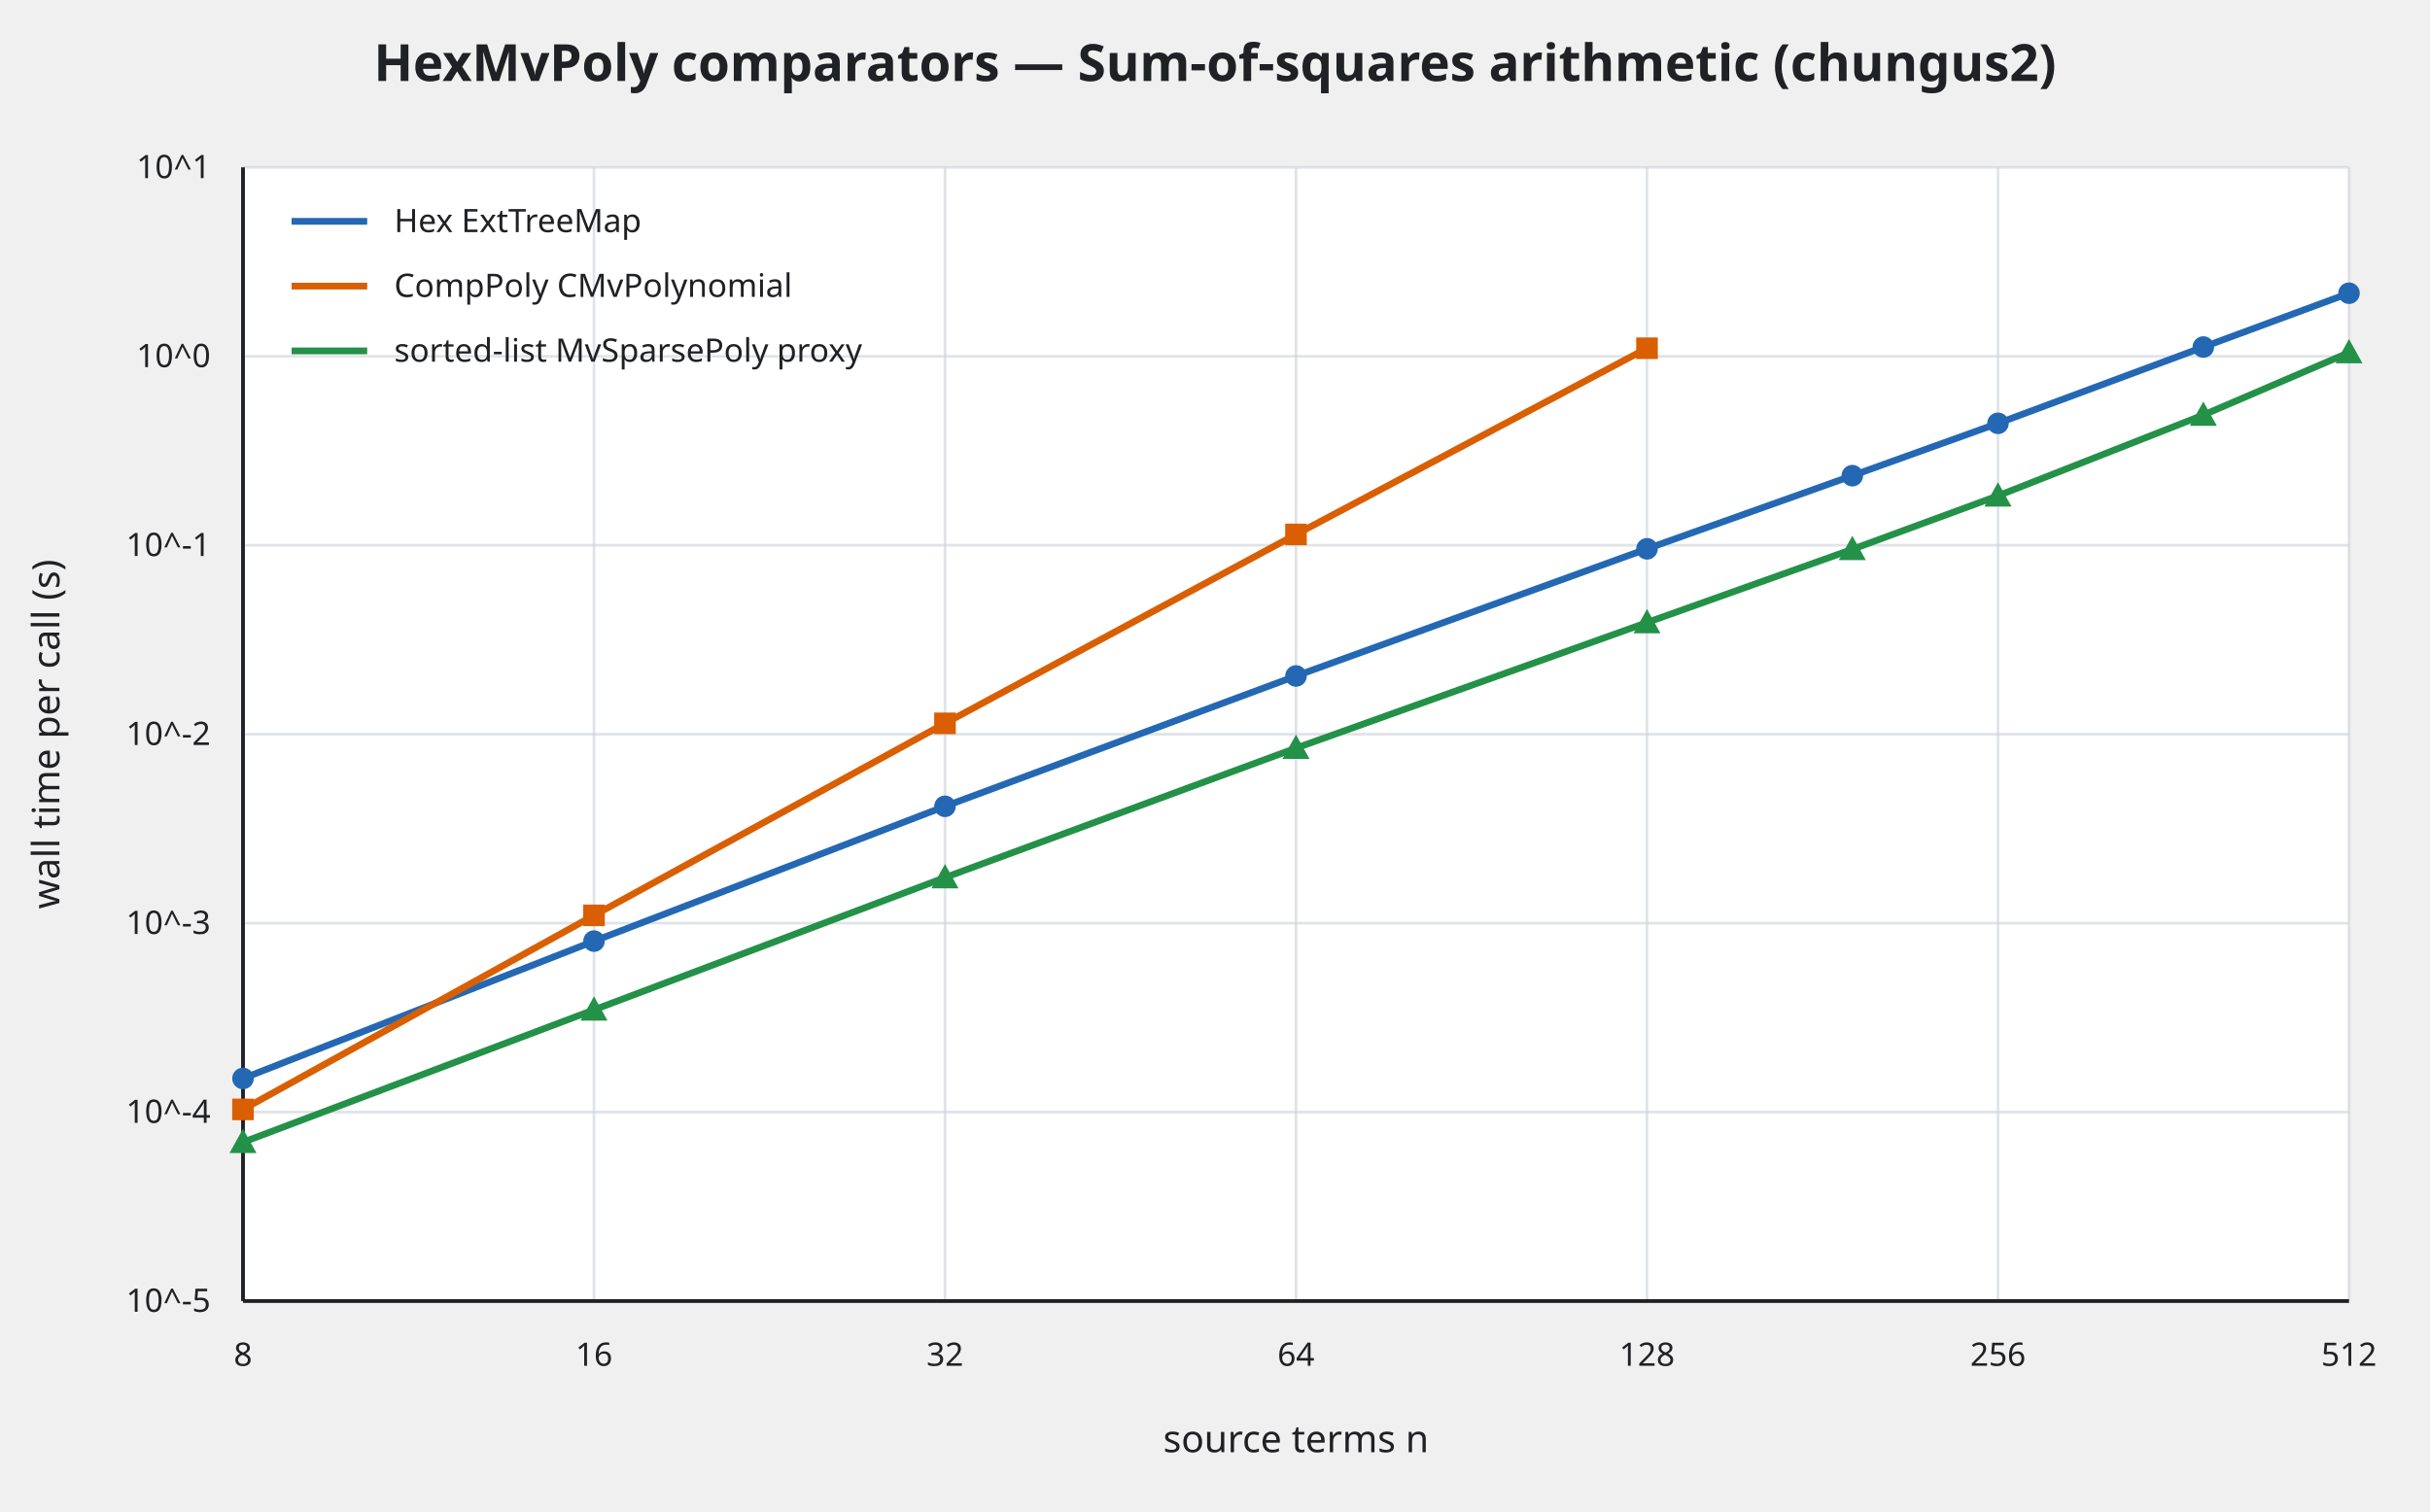
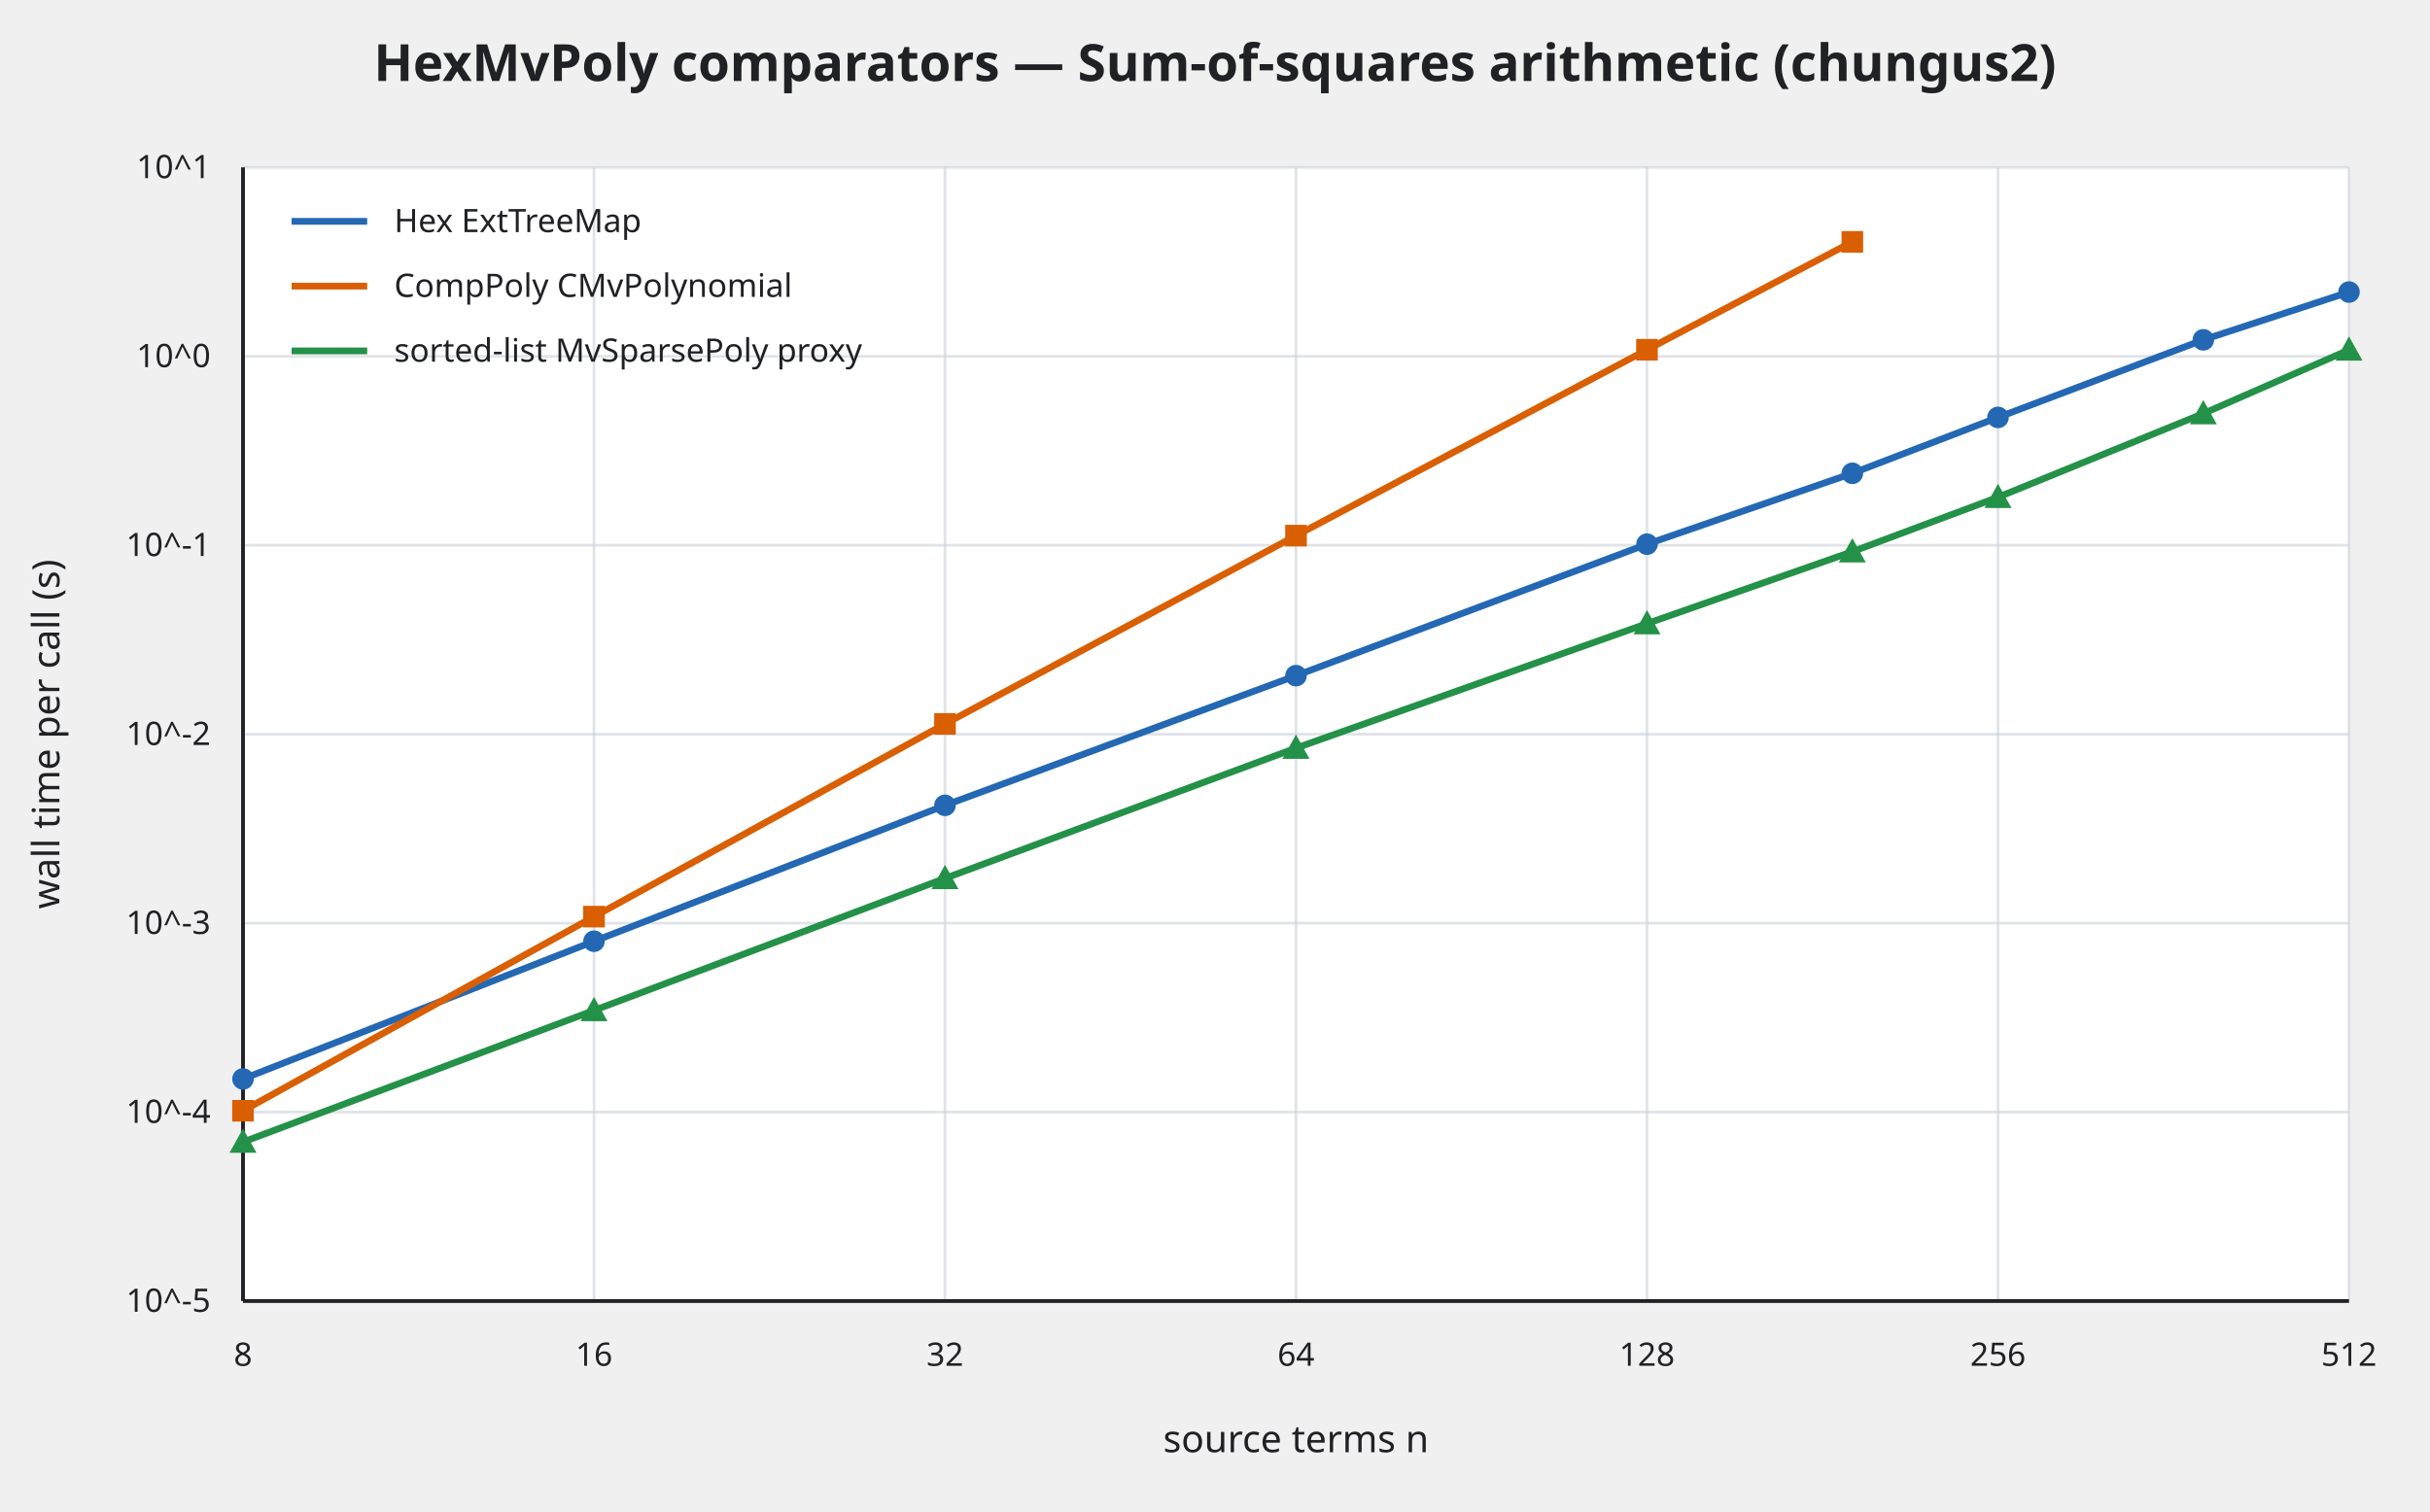
<svg xmlns="http://www.w3.org/2000/svg" width="900" height="560" viewBox="0 0 900 560">
  <style>
text { font-family: sans-serif; fill: #202124; }
.grid { stroke: #cfd4da; stroke-width: 1; opacity: 0.65; }
.axis { stroke: #202124; stroke-width: 1.4; }
.series { fill: none; stroke-width: 2.5; }
</style>
  <text x="450.0" y="30" text-anchor="middle" font-size="19" font-weight="600">HexMvPoly comparators — Sum-of-squares arithmetic (chungus2)</text>
  <rect x="90" y="62" width="780" height="420" fill="#ffffff" />
  <line class="grid" x1="90.00" y1="62" x2="90.00" y2="482" />
  <text x="90.00" y="506" text-anchor="middle" font-size="12">8</text>
  <line class="grid" x1="220.00" y1="62" x2="220.00" y2="482" />
  <text x="220.00" y="506" text-anchor="middle" font-size="12">16</text>
  <line class="grid" x1="350.00" y1="62" x2="350.00" y2="482" />
  <text x="350.00" y="506" text-anchor="middle" font-size="12">32</text>
  <line class="grid" x1="480.00" y1="62" x2="480.00" y2="482" />
  <text x="480.00" y="506" text-anchor="middle" font-size="12">64</text>
  <line class="grid" x1="610.00" y1="62" x2="610.00" y2="482" />
  <text x="610.00" y="506" text-anchor="middle" font-size="12">128</text>
  <line class="grid" x1="740.00" y1="62" x2="740.00" y2="482" />
  <text x="740.00" y="506" text-anchor="middle" font-size="12">256</text>
  <line class="grid" x1="870.00" y1="62" x2="870.00" y2="482" />
  <text x="870.00" y="506" text-anchor="middle" font-size="12">512</text>
  <line class="grid" x1="90" y1="482.00" x2="870" y2="482.00" />
  <text x="78" y="486.00" text-anchor="end" font-size="12">10^-5</text>
  <line class="grid" x1="90" y1="412.00" x2="870" y2="412.00" />
  <text x="78" y="416.00" text-anchor="end" font-size="12">10^-4</text>
  <line class="grid" x1="90" y1="342.00" x2="870" y2="342.00" />
  <text x="78" y="346.00" text-anchor="end" font-size="12">10^-3</text>
  <line class="grid" x1="90" y1="272.00" x2="870" y2="272.00" />
  <text x="78" y="276.00" text-anchor="end" font-size="12">10^-2</text>
  <line class="grid" x1="90" y1="202.00" x2="870" y2="202.00" />
  <text x="78" y="206.00" text-anchor="end" font-size="12">10^-1</text>
  <line class="grid" x1="90" y1="132.00" x2="870" y2="132.00" />
  <text x="78" y="136.00" text-anchor="end" font-size="12">10^0</text>
  <line class="grid" x1="90" y1="62.00" x2="870" y2="62.00" />
  <text x="78" y="66.00" text-anchor="end" font-size="12">10^1</text>
  <line class="axis" x1="90" y1="482" x2="870" y2="482" />
  <line class="axis" x1="90" y1="62" x2="90" y2="482" />
  <text x="480.0" y="538" text-anchor="middle" font-size="14">source terms n</text>
  <text x="22" y="272.0" text-anchor="middle" font-size="14" transform="rotate(-90 22 272.0)">wall time per call (s)</text>
-   <polyline class="series" stroke="#2468b4" points="90.00,399.55 220.00,348.66 350.00,298.72 480.00,250.43 610.00,203.32 686.05,176.22 740.00,156.83 816.05,128.57 870.00,108.63" />
-   <circle cx="90.00" cy="399.55" r="4" fill="#2468b4" />
-   <circle cx="220.00" cy="348.66" r="4" fill="#2468b4" />
-   <circle cx="350.00" cy="298.72" r="4" fill="#2468b4" />
-   <circle cx="480.00" cy="250.43" r="4" fill="#2468b4" />
-   <circle cx="610.00" cy="203.32" r="4" fill="#2468b4" />
-   <circle cx="686.05" cy="176.22" r="4" fill="#2468b4" />
-   <circle cx="740.00" cy="156.83" r="4" fill="#2468b4" />
-   <circle cx="816.05" cy="128.57" r="4" fill="#2468b4" />
-   <circle cx="870.00" cy="108.63" r="4" fill="#2468b4" />
+   <polyline class="series" stroke="#2468b4" points="90.00,399.72 220.00,348.70 350.00,298.36 480.00,250.31 610.00,201.60 686.05,175.35 740.00,154.64 816.05,125.90 870.00,108.20" />
+   <circle cx="90.00" cy="399.72" r="4" fill="#2468b4" />
+   <circle cx="220.00" cy="348.70" r="4" fill="#2468b4" />
+   <circle cx="350.00" cy="298.36" r="4" fill="#2468b4" />
+   <circle cx="480.00" cy="250.31" r="4" fill="#2468b4" />
+   <circle cx="610.00" cy="201.60" r="4" fill="#2468b4" />
+   <circle cx="686.05" cy="175.35" r="4" fill="#2468b4" />
+   <circle cx="740.00" cy="154.64" r="4" fill="#2468b4" />
+   <circle cx="816.05" cy="125.90" r="4" fill="#2468b4" />
+   <circle cx="870.00" cy="108.20" r="4" fill="#2468b4" />
  <line x1="108" y1="82" x2="136" y2="82" stroke="#2468b4" stroke-width="2.5" />
  <text x="146" y="86" font-size="12">Hex ExtTreeMap</text>
-   <polyline class="series" stroke="#d95f02" points="90.00,411.01 220.00,339.12 350.00,267.98 480.00,197.99 610.00,129.01" />
-   <rect x="86.00" y="407.01" width="8" height="8" fill="#d95f02" />
-   <rect x="216.00" y="335.12" width="8" height="8" fill="#d95f02" />
-   <rect x="346.00" y="263.98" width="8" height="8" fill="#d95f02" />
-   <rect x="476.00" y="193.99" width="8" height="8" fill="#d95f02" />
-   <rect x="606.00" y="125.01" width="8" height="8" fill="#d95f02" />
+   <polyline class="series" stroke="#d95f02" points="90.00,411.51 220.00,339.59 350.00,268.19 480.00,198.44 610.00,129.57 686.05,89.60" />
+   <rect x="86.00" y="407.51" width="8" height="8" fill="#d95f02" />
+   <rect x="216.00" y="335.59" width="8" height="8" fill="#d95f02" />
+   <rect x="346.00" y="264.19" width="8" height="8" fill="#d95f02" />
+   <rect x="476.00" y="194.44" width="8" height="8" fill="#d95f02" />
+   <rect x="606.00" y="125.57" width="8" height="8" fill="#d95f02" />
+   <rect x="682.05" y="85.60" width="8" height="8" fill="#d95f02" />
  <line x1="108" y1="106" x2="136" y2="106" stroke="#d95f02" stroke-width="2.5" />
  <text x="146" y="110" font-size="12">CompPoly CMvPolynomial</text>
-   <polyline class="series" stroke="#249148" points="90.00,423.17 220.00,374.11 350.00,325.10 480.00,277.15 610.00,230.63 686.05,203.50 740.00,183.67 816.05,153.74 870.00,130.60" />
-   <polygon points="90.00,418.17 85.00,427.17 95.00,427.17" fill="#249148" />
-   <polygon points="220.00,369.11 215.00,378.11 225.00,378.11" fill="#249148" />
-   <polygon points="350.00,320.10 345.00,329.10 355.00,329.10" fill="#249148" />
-   <polygon points="480.00,272.15 475.00,281.15 485.00,281.15" fill="#249148" />
-   <polygon points="610.00,225.63 605.00,234.63 615.00,234.63" fill="#249148" />
-   <polygon points="686.05,198.50 681.05,207.50 691.05,207.50" fill="#249148" />
-   <polygon points="740.00,178.67 735.00,187.67 745.00,187.67" fill="#249148" />
-   <polygon points="816.05,148.74 811.05,157.74 821.05,157.74" fill="#249148" />
-   <polygon points="870.00,125.60 865.00,134.60 875.00,134.60" fill="#249148" />
+   <polyline class="series" stroke="#249148" points="90.00,423.09 220.00,374.33 350.00,325.40 480.00,277.14 610.00,231.02 686.05,204.37 740.00,184.21 816.05,153.20 870.00,129.61" />
+   <polygon points="90.00,418.09 85.00,427.09 95.00,427.09" fill="#249148" />
+   <polygon points="220.00,369.33 215.00,378.33 225.00,378.33" fill="#249148" />
+   <polygon points="350.00,320.40 345.00,329.40 355.00,329.40" fill="#249148" />
+   <polygon points="480.00,272.14 475.00,281.14 485.00,281.14" fill="#249148" />
+   <polygon points="610.00,226.02 605.00,235.02 615.00,235.02" fill="#249148" />
+   <polygon points="686.05,199.37 681.05,208.37 691.05,208.37" fill="#249148" />
+   <polygon points="740.00,179.21 735.00,188.21 745.00,188.21" fill="#249148" />
+   <polygon points="816.05,148.20 811.05,157.20 821.05,157.20" fill="#249148" />
+   <polygon points="870.00,124.61 865.00,133.61 875.00,133.61" fill="#249148" />
  <line x1="108" y1="130" x2="136" y2="130" stroke="#249148" stroke-width="2.5" />
  <text x="146" y="134" font-size="12">sorted-list MvSparsePoly proxy</text>
</svg>
